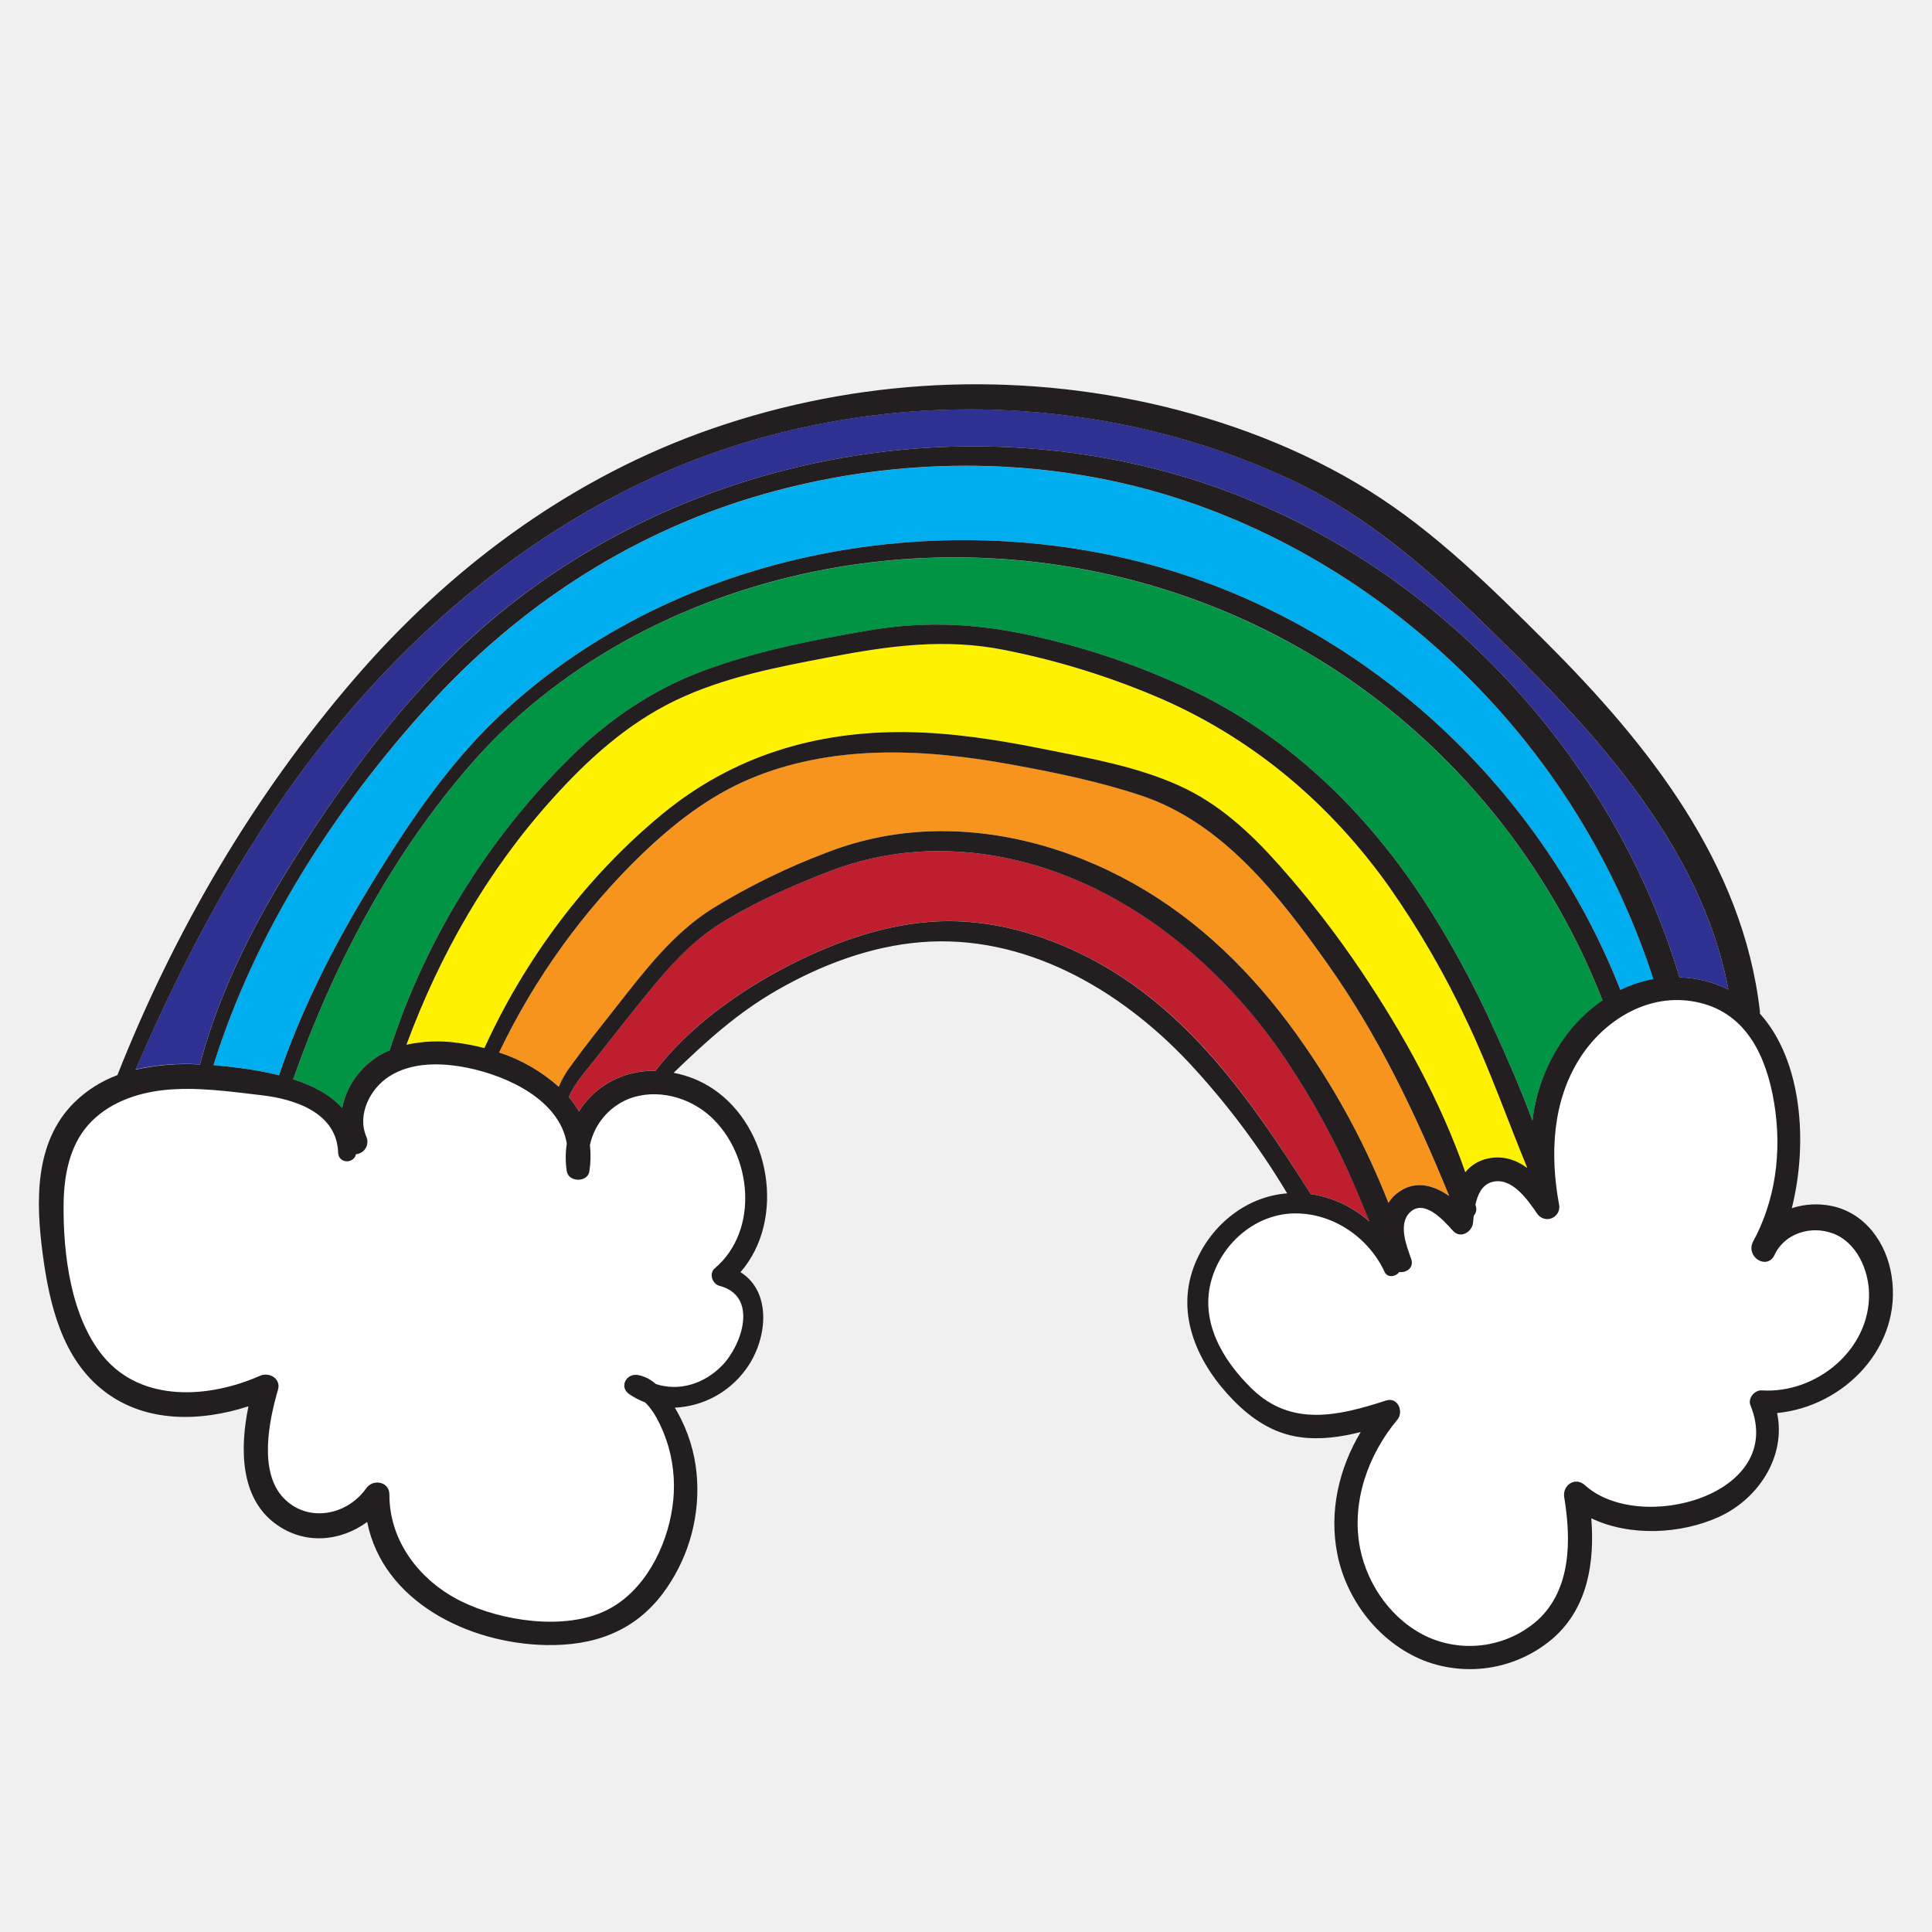
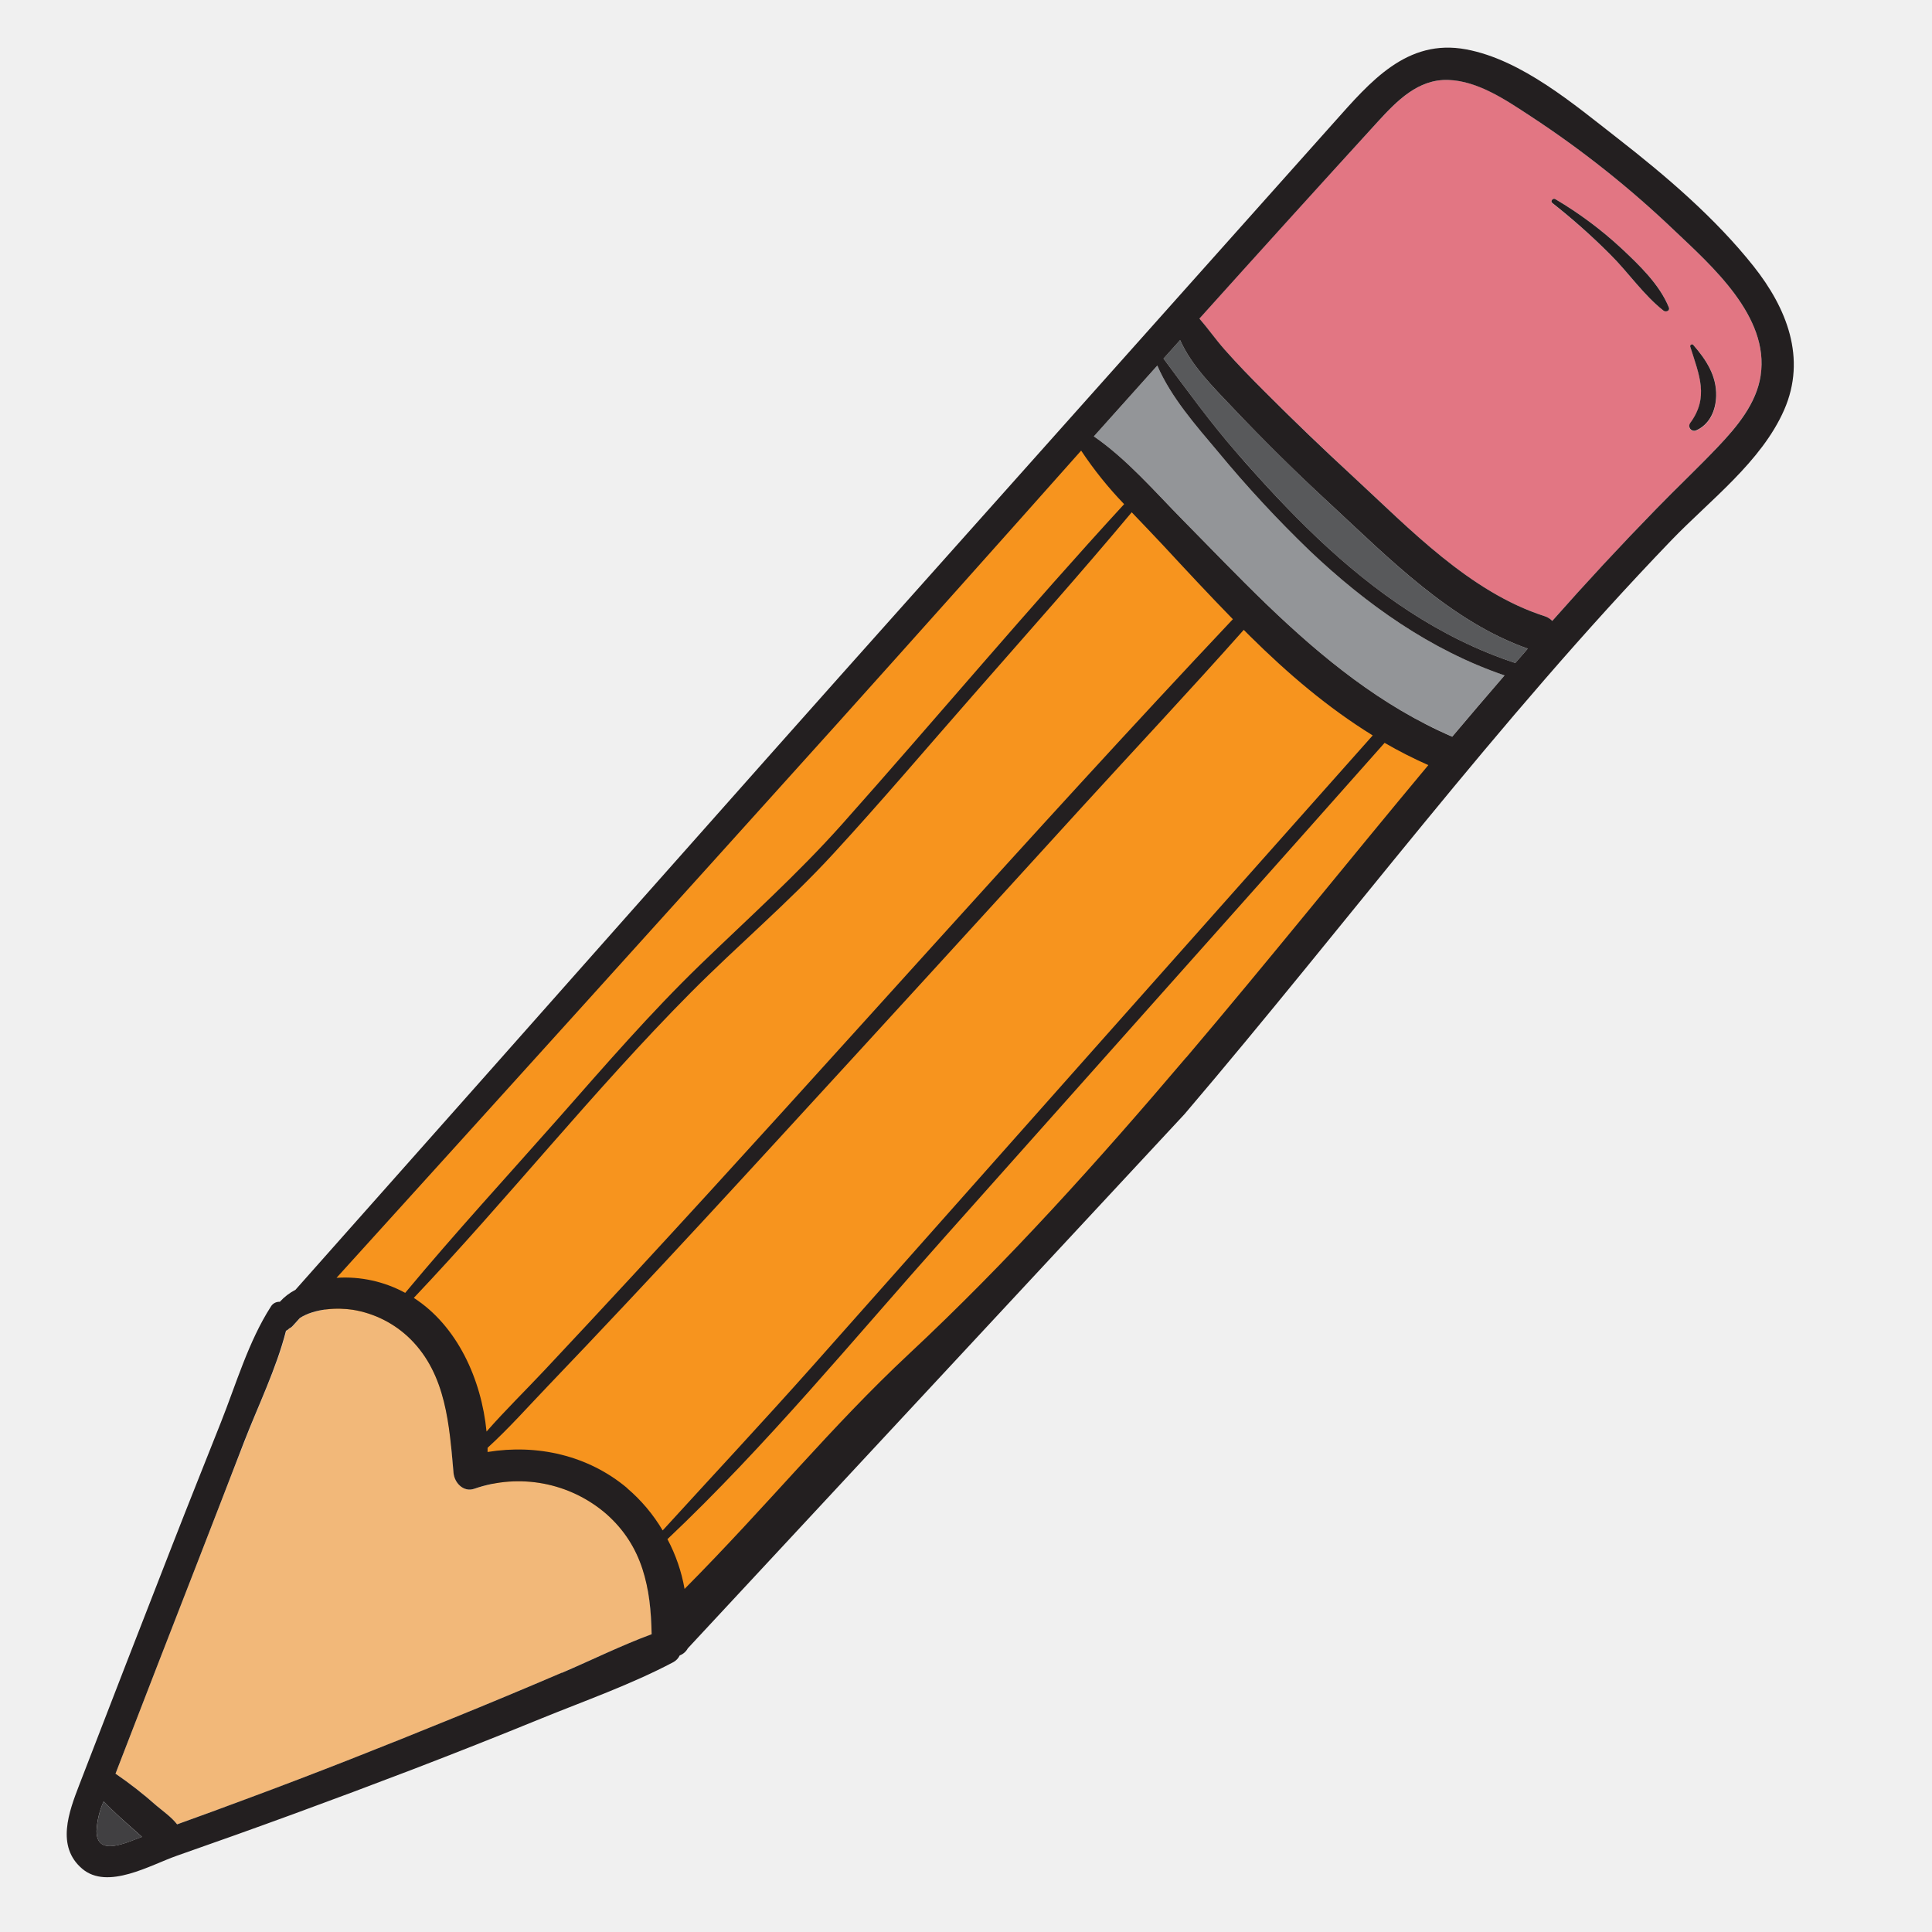
<svg xmlns="http://www.w3.org/2000/svg" id="Layer_1" data-name="Layer 1" viewBox="0 0 600 600">
  <defs>
-     <style>.cls-1{fill:#fff;}.cls-2{fill:#be1e2d;}.cls-3{fill:#00aeef;}.cls-4{fill:#009444;}.cls-5{fill:#fff200;}.cls-6{fill:#2e3192;}.cls-7{fill:#f7941e;}.cls-8{fill:#231f20;}</style>
+     <style>.cls-1{fill:#f7941e;}.cls-2{fill:#f2b879;}.cls-3{fill:#414042;}.cls-4{fill:#e27683;}.cls-5{fill:#58595b;}.cls-6{fill:#939598;}.cls-7{fill:#231f20;}</style>
  </defs>
-   <path class="cls-1" d="M569.1,383c-6.86-2.49-15,.09-18.07,6.87-2.4,4.56-8.67.54-6.75-3.95a19.08,19.08,0,0,1,1.09-2.11c6.8-13.63,8.15-29.17,5.1-44.07-2.9-14.21-9.81-26.55-25.3-28.85-14.07-2.09-27.22,6.23-34.58,17.81-8.54,13.43-9.25,30-6.43,45.26a3.75,3.75,0,0,1-6.82,2.88c-2.95-4.26-8-11.72-14.31-9.66-2.87.94-4.17,3.88-4.83,6.95l.12.41a2.92,2.92,0,0,1-.65,3c-.08.77-.14,1.5-.2,2.15-.26,2.9-3.93,5.12-6.21,2.57-2.76-3.08-8.83-10-13.29-5.85-3.93,3.65-1.14,10.48.29,14.58.94,2.71-1.5,4.35-3.72,4.05-1,1.47-3.63,2-4.52,0-4.89-10.59-15.82-18.19-27.64-18.21-12.11,0-22.64,8.93-26.06,20.33-3.91,13.05,3.34,25.28,12.49,34.16,12.24,11.89,26.92,8.42,41.65,3.62,3.67-1.2,5.57,3.44,3.47,6-9.1,10.9-14.35,25.65-11.56,39.86,2.33,11.8,10.25,22.78,21.36,27.73a31.87,31.87,0,0,0,33.74-5.31c10.59-9.66,10.48-25.17,8.31-38.26-.62-3.72,3.43-6.45,6.42-3.73,17,15.45,62.75,3.06,51.41-24.85-.87-2.12,1.32-4.72,3.49-4.58,16.86,1.1,33.67-12.59,33.35-30.1C580.32,394.27,576.54,385.69,569.1,383Z" />
-   <path class="cls-2" d="M407,370.83a35.06,35.06,0,0,1,18.31,8.51c-2.84-7-5.67-13.93-9-20.7a242.33,242.33,0,0,0-18.43-31.74c-24.66-35.58-64-63.53-108.84-62.55a95,95,0,0,0-32.32,6.57c-11.42,4.43-23.24,9.67-33.59,16.26s-17.75,15.94-25.27,25.28q-6.47,8-12.8,16.19c-2.85,3.67-6.51,7.57-8.42,12a31.78,31.78,0,0,1,3.16,4.51,27.07,27.07,0,0,1,8.43-8.48,27.79,27.79,0,0,1,15.33-4.13c10.38-13.58,25.61-24.5,40.64-32.31,14.55-7.55,30.89-13.46,47.39-14.13,16.11-.65,32.16,3.91,46.41,11.24,31,15.92,50.54,44.26,68.69,72.87A4.69,4.69,0,0,1,407,370.83Z" />
-   <path class="cls-1" d="M195.17,341.34a20,20,0,0,0-11.94,14.3,30.39,30.39,0,0,1-.17,8.16c-.52,3.5-6.46,3.46-7,0a27.33,27.33,0,0,1,0-8.61c-2.26-13.59-18.4-21-30.95-23.56-7.92-1.59-17.1-1.84-24.18,2.67-6,3.81-10.15,11.94-7.1,18.83a3.89,3.89,0,0,1-3.25,5.37c-.71,3.06-5.43,2.94-5.54-.52-.41-12.39-13.45-16.61-23.68-17.8-10.07-1.17-20.39-2.69-30.54-1.6-8.6.93-17.46,4.15-23.34,10.75s-7.58,15.85-7.7,24.46c-.2,15.42,2.19,35.37,12.42,47.61,12,14.37,33,12.81,48.54,5.92,2.87-1.27,6.64.82,5.62,4.32-2.79,9.51-6,25.35,1.63,33.51,7.49,8,19.83,5.56,25.78-2.92,2.1-3,7.2-2.1,7.19,1.95-.05,14.58,9.53,26.86,22.28,33.15,12.53,6.18,32.26,9.2,45.22,2.76,11.67-5.79,18.58-19.46,20.38-31.9a44.6,44.6,0,0,0-1.17-18.71c-1.06-3.69-3.58-10.39-7.29-13.9a24.43,24.43,0,0,1-4.88-2.54c-3.26-2.2-1.06-6.5,2.53-6a11.4,11.4,0,0,1,5.67,2.77c7.23,2.37,15.08-.05,20.63-5.8,6.12-6.33,11.34-21.51-.87-24.71-2.23-.58-3.34-3.83-1.44-5.44,13.92-11.77,11.56-35.2-1.17-47C214.13,340.68,203.85,337.87,195.17,341.34Z" />
-   <path class="cls-3" d="M513.5,304.09a233.6,233.6,0,0,0-65-100.77c-27.38-25.06-61.13-43.86-97.28-52.62-38.53-9.33-79.45-7.64-117.35,3.77-39.35,11.86-73.6,34.57-101.08,65C103.69,251.57,79.27,289.26,66.3,330.8c2.78.22,5.52.53,8.19.88a109.21,109.21,0,0,1,12.16,2.24c6.86-20.13,16.73-39.66,27.72-57.79,11.35-18.72,23.63-37.32,39.47-52.59,53.62-51.7,136.8-67.68,207.33-47.08,64.49,18.85,117.6,68.67,142.09,131A39.47,39.47,0,0,1,513.5,304.09Z" />
-   <path class="cls-4" d="M485.41,322.9a49.16,49.16,0,0,1,12.27-12.19s0,0,0,0A217.65,217.65,0,0,0,434.76,223c-54-45.44-128.38-60.86-196.27-42-35,9.73-68,28.61-92,56.09-24.81,28.35-43,62.7-55.44,98.11,5.93,1.91,11.49,4.71,15.18,8.94a24.2,24.2,0,0,1,6.39-12.18,25.22,25.22,0,0,1,8.37-5.75,225.11,225.11,0,0,1,55.9-90.73c11.93-11.81,25.41-21.12,41.18-27,16.61-6.21,34.13-9.62,51.56-12.65,18.58-3.22,35.86-2.1,54.14,2.34a232.23,232.23,0,0,1,48.56,17.26c28.78,14.3,51.79,36.77,69.4,63.43a300.59,300.59,0,0,1,22.64,41.62c4.08,9,8.09,18.18,11.57,27.53A55.84,55.84,0,0,1,485.41,322.9Z" />
-   <path class="cls-5" d="M461.06,360.05c5.07-1.48,9.47-.05,13.26,2.67-6.22-15.05-11.55-30.39-18.55-45.14a278.76,278.76,0,0,0-24.48-42.36c-18-25.26-41.44-45.28-69.87-57.88a240.53,240.53,0,0,0-49.19-15.43c-18.73-3.8-36.18-1.34-54.73,2.2-16.21,3.08-32.71,6.22-47.69,13.4s-27.29,18.39-38.33,30.64c-20.1,22.29-34.9,48.29-45.26,76.3a44.73,44.73,0,0,1,15.77-.6,66.55,66.55,0,0,1,8.45,1.64c12.68-27.8,31.77-53.4,55.44-72.83,21.75-17.84,47.39-25.6,75.37-25.3,14.4.15,28.76,2.43,42.85,5.25S352.93,238,366.2,244c12.4,5.57,22.29,14.8,31.21,24.86a308.48,308.48,0,0,1,25.25,32.61C435.59,320.67,447.36,341.9,455,364A12.09,12.09,0,0,1,461.06,360.05Z" />
-   <path class="cls-6" d="M62.09,330.55c6.33-23.91,18.1-46.34,31.39-67.05,13.69-21.35,29-42.15,47.13-60C199.19,146,288,124.7,366.65,147.76c73.43,21.53,133.06,82.75,154.94,155.75,1.3.05,2.62.16,3.95.34a35.84,35.84,0,0,1,11.23,3.47C528,261,492.58,224.44,459.9,192.74,442.22,175.6,424,160,401.65,149.3a230.57,230.57,0,0,0-66.58-19.78c-45.75-6.54-93.76.31-135.53,20.22-37.64,17.93-70.58,45.72-96.72,78-25.51,31.54-44.65,67.31-60.74,104.38A71.87,71.87,0,0,1,62.09,330.55Z" />
-   <path class="cls-7" d="M354.57,247.09c-13-4.35-26.69-7.17-40.16-9.63-14-2.56-28.32-4.21-42.59-3.7-13.38.48-26.82,2.94-39.16,8.22-12.53,5.37-23.23,13.72-33,23A214.21,214.21,0,0,0,155,326.86a51.88,51.88,0,0,1,18.6,10.65,30.36,30.36,0,0,1,4-6.82c4.55-6.29,9.44-12.37,14.24-18.47,8.74-11.12,17.37-22.41,29.49-30.06A209.35,209.35,0,0,1,257,264.67a97.84,97.84,0,0,1,32.82-6.54c23.18-.6,46.42,6.57,66.14,18.53s36.07,29,49.13,48a239.06,239.06,0,0,1,26.08,48.88,11.74,11.74,0,0,1,3.5-3.57c5.24-3.52,10.74-1.79,15.4,1.47-10.44-25.42-21.9-49.72-37.93-72.31C397.25,278.14,379.82,255.55,354.57,247.09Z" />
-   <path class="cls-8" d="M568.77,374.51a24.24,24.24,0,0,0-12.31.7c5.07-20.18,3.25-45.87-9.9-60.4a4,4,0,0,0,0-.69c-5.24-46-34.71-83-66.45-114.71-17-16.93-34.49-34.25-54.9-47-20.8-13-44.37-21.89-68.26-27.2a250.3,250.3,0,0,0-140.06,9.43c-41.78,15.43-77.75,42.43-106.71,76C78.81,247,54.09,289.25,36.46,333.89a37.92,37.92,0,0,0-13.54,8.65c-12.3,12.32-11.78,30.76-9.67,46.79,2.06,15.64,6,32.7,19.22,42.8,12.88,9.84,29.84,9.42,44.69,4.61-2.67,12.9-2.67,28.37,8.41,36.5,9,6.63,20.2,5.49,28.46-.58,4.91,24.67,31.44,37.8,55.66,38.23,14.63.25,27.2-4.1,36.18-16.06a53.93,53.93,0,0,0,10.65-34.63,48.44,48.44,0,0,0-5-19.48c-.56-1.11-1.21-2.32-1.95-3.55a28.89,28.89,0,0,0,21.91-11.7c6.83-9.05,8.48-24.14-1.51-30.39,14.22-16.38,9.28-45.08-8.64-57a33,33,0,0,0-12.13-4.91c10-9.68,19.87-18.65,32.14-25.67,13.66-7.83,28.95-13.63,44.74-14.9,32-2.59,61.55,14.51,82.89,37.14a240.22,240.22,0,0,1,30.77,40.87c-13.19,1-24.39,10.49-29,22.83-5.69,15.26,1.46,30.3,12.17,41.3,5.72,5.87,12.42,10.4,20.66,11.56,6.4.91,12.78,0,19-1.57-6.78,11.38-9.89,24.76-7.23,38,2.9,14.44,13.15,27.53,26.92,33a39.6,39.6,0,0,0,40.42-7.28c10.53-9.5,12.56-23.48,11.51-36.93,12.08,5.76,27.87,4.91,39.61-.42,12.51-5.69,20.91-19,18.09-32.27,20.91-2,39-20.65,35.56-42.58C585.91,386.1,579.33,376.68,568.77,374.51ZM102.82,227.77c26.14-32.31,59.08-60.1,96.72-78,41.77-19.91,89.78-26.76,135.53-20.22a230.57,230.57,0,0,1,66.58,19.78C424,160,442.22,175.6,459.9,192.74,492.58,224.44,528,261,536.77,307.32a35.84,35.84,0,0,0-11.23-3.47c-1.33-.18-2.65-.29-3.95-.34-21.88-73-81.51-134.22-154.94-155.75C288,124.7,199.19,146,140.61,203.54c-18.13,17.81-33.44,38.61-47.13,60-13.29,20.71-25.06,43.14-31.39,67.05a71.87,71.87,0,0,0-20,1.6C58.17,295.08,77.31,259.31,102.82,227.77Zm319.84,73.69a308.48,308.48,0,0,0-25.25-32.61c-8.92-10.06-18.81-19.29-31.21-24.86-13.27-6-27.92-8.54-42.1-11.38s-28.45-5.1-42.85-5.25c-28-.3-53.62,7.46-75.37,25.3-23.67,19.43-42.76,45-55.44,72.83a66.55,66.55,0,0,0-8.45-1.64,44.73,44.73,0,0,0-15.77.6c10.36-28,25.16-54,45.26-76.3,11-12.25,23.35-23.45,38.33-30.64s31.48-10.32,47.69-13.4c18.55-3.54,36-6,54.73-2.2a240.53,240.53,0,0,1,49.19,15.43c28.43,12.6,51.88,32.62,69.87,57.88a278.76,278.76,0,0,1,24.48,42.36c7,14.75,12.33,30.09,18.55,45.14-3.79-2.72-8.19-4.15-13.26-2.67a12.09,12.09,0,0,0-6,4C447.36,341.9,435.59,320.67,422.66,301.46Zm27.42,70c-4.66-3.26-10.16-5-15.4-1.47a11.74,11.74,0,0,0-3.5,3.57,239.06,239.06,0,0,0-26.08-48.88c-13.06-19-29.32-36-49.13-48s-43-19.13-66.14-18.53A97.84,97.84,0,0,0,257,264.67a209.35,209.35,0,0,0-35.74,17.49c-12.12,7.65-20.75,18.94-29.49,30.06-4.8,6.1-9.69,12.18-14.24,18.47a30.36,30.36,0,0,0-4,6.82A51.88,51.88,0,0,0,155,326.86,214.21,214.21,0,0,1,199.63,265c9.8-9.33,20.5-17.68,33-23,12.34-5.28,25.78-7.74,39.16-8.22,14.27-.51,28.57,1.14,42.59,3.7,13.47,2.46,27.16,5.28,40.16,9.63,25.25,8.46,42.68,31,57.58,52C428.18,321.73,439.64,346,450.08,371.45Zm14.27-51a300.59,300.59,0,0,0-22.64-41.62c-17.61-26.66-40.62-49.13-69.4-63.43a232.23,232.23,0,0,0-48.56-17.26c-18.28-4.44-35.56-5.56-54.14-2.34-17.43,3-35,6.44-51.56,12.65-15.77,5.9-29.25,15.21-41.18,27A225.11,225.11,0,0,0,121,326.18a25.22,25.22,0,0,0-8.37,5.75,24.2,24.2,0,0,0-6.39,12.18c-3.69-4.23-9.25-7-15.18-8.94,12.44-35.41,30.63-69.76,55.44-98.11,24.05-27.48,57-46.36,92-56.09,67.89-18.86,142.29-3.44,196.27,42a217.65,217.65,0,0,1,62.9,87.69s0,0,0,0a49.16,49.16,0,0,0-12.27,12.19A55.84,55.84,0,0,0,475.92,348C472.44,338.61,468.43,329.42,464.35,320.43Zm-103.18-144c-70.53-20.6-153.71-4.62-207.33,47.08-15.84,15.27-28.12,33.87-39.47,52.59-11,18.13-20.86,37.66-27.72,57.79a109.21,109.21,0,0,0-12.16-2.24c-2.67-.35-5.41-.66-8.19-.88,13-41.54,37.39-79.23,66.46-111.36,27.48-30.4,61.73-53.11,101.08-65,37.9-11.41,78.82-13.1,117.35-3.77,36.15,8.76,69.9,27.56,97.28,52.62a233.6,233.6,0,0,1,65,100.77,39.47,39.47,0,0,0-10.24,3.38C478.77,245.13,425.66,195.31,361.17,176.46ZM220.82,346.88c12.73,11.78,15.09,35.21,1.17,47-1.9,1.61-.79,4.86,1.44,5.44,12.21,3.2,7,18.38.87,24.71-5.55,5.75-13.4,8.17-20.63,5.8A11.4,11.4,0,0,0,198,427c-3.59-.5-5.79,3.8-2.53,6a24.43,24.43,0,0,0,4.88,2.54c3.71,3.51,6.23,10.21,7.29,13.9a44.6,44.6,0,0,1,1.17,18.71c-1.8,12.44-8.71,26.11-20.38,31.9-13,6.44-32.69,3.42-45.22-2.76-12.75-6.29-22.33-18.57-22.28-33.15,0-4.05-5.09-4.94-7.19-1.95-5.95,8.48-18.29,10.88-25.78,2.92-7.68-8.16-4.42-24-1.63-33.51,1-3.5-2.75-5.59-5.62-4.32-15.59,6.89-36.54,8.45-48.54-5.92-10.23-12.24-12.62-32.19-12.42-47.61.12-8.61,1.79-17.83,7.7-24.46s14.74-9.82,23.34-10.75c10.15-1.09,20.47.43,30.54,1.6,10.23,1.19,23.27,5.41,23.68,17.8.11,3.46,4.83,3.58,5.54.52a3.89,3.89,0,0,0,3.25-5.37c-3-6.89,1.12-15,7.1-18.83,7.08-4.51,16.26-4.26,24.18-2.67,12.55,2.53,28.69,10,30.95,23.56a27.33,27.33,0,0,0,0,8.61c.56,3.46,6.5,3.5,7,0a30.39,30.39,0,0,0,.17-8.16,20,20,0,0,1,11.94-14.3C203.85,337.87,214.13,340.68,220.82,346.88ZM338,297.37c-14.25-7.33-30.3-11.89-46.41-11.24-16.5.67-32.84,6.58-47.39,14.13-15,7.81-30.26,18.73-40.64,32.31a27.79,27.79,0,0,0-15.33,4.13,27.07,27.07,0,0,0-8.43,8.48,31.78,31.78,0,0,0-3.16-4.51c1.91-4.45,5.57-8.35,8.42-12q6.33-8.16,12.8-16.19c7.52-9.34,15.05-18.76,25.27-25.28s22.17-11.83,33.59-16.26A95,95,0,0,1,289,264.35c44.79-1,84.18,27,108.84,62.55a242.33,242.33,0,0,1,18.43,31.74c3.32,6.77,6.15,13.74,9,20.7A35.06,35.06,0,0,0,407,370.83a4.69,4.69,0,0,0-.3-.59C388.5,341.63,368.91,313.29,338,297.37ZM547.1,431.8c-2.17-.14-4.36,2.46-3.49,4.58,11.34,27.91-34.43,40.3-51.41,24.85-3-2.72-7,0-6.42,3.73,2.17,13.09,2.28,28.6-8.31,38.26a31.87,31.87,0,0,1-33.74,5.31c-11.11-4.95-19-15.93-21.36-27.73-2.79-14.21,2.46-29,11.56-39.86,2.1-2.52.2-7.16-3.47-6-14.73,4.8-29.41,8.27-41.65-3.62-9.15-8.88-16.4-21.11-12.49-34.16,3.42-11.4,13.95-20.35,26.06-20.33,11.82,0,22.75,7.62,27.64,18.21.89,1.92,3.55,1.43,4.52,0,2.22.3,4.66-1.34,3.72-4.05-1.43-4.1-4.22-10.93-.29-14.58,4.46-4.14,10.53,2.77,13.29,5.85,2.28,2.55,5.95.33,6.21-2.57.06-.65.12-1.38.2-2.15a2.92,2.92,0,0,0,.65-3l-.12-.41c.66-3.07,2-6,4.83-6.95,6.29-2.06,11.36,5.4,14.31,9.66a3.75,3.75,0,0,0,6.82-2.88c-2.82-15.27-2.11-31.83,6.43-45.26,7.36-11.58,20.51-19.9,34.58-17.81,15.49,2.3,22.4,14.64,25.3,28.85,3,14.9,1.7,30.44-5.1,44.07a19.08,19.08,0,0,0-1.09,2.11c-1.92,4.49,4.35,8.51,6.75,3.95,3.05-6.78,11.21-9.36,18.07-6.87,7.44,2.7,11.22,11.28,11.35,18.71C580.77,419.21,564,432.9,547.1,431.8Z" />
+   <polygon class="cls-1" points="96.23 401.48 202.41 281.34 335.21 131.72 364.83 166.96 423.04 218.53 449.6 234.36 367.38 335.5 260.66 447.81 211.64 500.92 146.28 455.98 96.23 401.48" />
+   <path class="cls-2" d="M188.27,470.12a41.72,41.72,0,0,0-40.91-7.78c-3.39,1.19-6.2-1.86-6.47-4.92-1.31-14.7-2.24-30.46-13.4-41.56a33,33,0,0,0-17.87-9.09c-4.71-.73-11.84-.43-16.46,2.55L91,411.75a3.25,3.25,0,0,1-1.1.81,2.85,2.85,0,0,1-1,.73c-3,11.74-8.73,23.31-13,34.46C71.06,460,66.36,472.26,61.58,484.5q-12.88,33-25.66,66.15l-.07.18a127.71,127.71,0,0,1,12.71,9.93c2.06,1.73,4.68,3.56,6.42,5.81q10.73-3.84,21.41-7.78c21.51-8,42.85-16.41,64.08-25.07q17.06-7,34-14.19c9.29-4,18.47-8.49,27.94-12C202.15,493.17,199.74,480.22,188.27,470.12Z" />
+   <path class="cls-3" d="M32.19,559.42A25.64,25.64,0,0,0,30,568.69c0,8.18,9.54,3.38,14.08,1.79l0,0c-.5-.45-1-.91-1.48-1.34C39.05,566,35.45,562.86,32.19,559.42Z" />
+   <path class="cls-4" d="M392.67,121.55q13.47,13.42,27.44,26.37c17.49,16.16,36.28,36,59.5,43.41a5.67,5.67,0,0,1,2.45,1.5q15.76-17.7,32.26-34.75c6.29-6.47,12.88-12.68,19.1-19.22,5.92-6.21,12-13.45,13.36-22.22,2.81-18.37-15.22-34.08-27.07-45.37a312.59,312.59,0,0,0-44.24-35.12c-7.59-5-16.31-11.06-25.73-11.32S433.87,31.31,428,37.67q-27.94,30.46-55.55,61.26c2.7,3.11,5.07,6.51,7.81,9.61C384.26,113,388.43,117.32,392.67,121.55Zm132.18,10c6-8,2.9-15,.16-23.69a.57.57,0,0,1,1-.55c3.92,4.49,7.16,9.46,7,15.67-.1,4.57-2.06,9-6.4,10.81A1.54,1.54,0,0,1,524.85,131.5ZM483,61.83a119.77,119.77,0,0,1,20.5,15.25c5.53,5.18,11.9,11.25,14.79,18.4.42,1-1,1.49-1.65,1-6.22-4.87-10.95-11.91-16.57-17.48a201.36,201.36,0,0,0-18-15.93C481.37,62.48,482.27,61.4,483,61.83Z" />
+   <path class="cls-5" d="M409.1,167.06c17.82,16.9,38.07,31.15,61.49,38.84,1.29-1.49,2.57-3,3.86-4.46-23.87-8.43-43.08-28-61.26-44.87Q397.47,142,382.7,126.48c-5.69-6-12.67-12.92-16.22-20.87l-5.15,5.75c7.35,9.9,14.48,19.76,22.63,29.12C392,149.68,400.25,158.67,409.1,167.06Z" />
+   <path class="cls-6" d="M367.24,161.38c8.7,8.82,17.28,17.77,26.2,26.37,17.11,16.51,35.58,31.56,57.55,41q8.07-9.58,16.27-19c-23-7.84-43-22.09-60.56-38.76a366.86,366.86,0,0,1-28.5-30.76c-6.77-8.08-14.52-16.8-18.79-26.71q-9.87,11-19.71,22C350,142.63,358.55,152.59,367.24,161.38Z" />
+   <path class="cls-7" d="M544.6,82.7c-11.92-15-27.14-28-42.24-39.76-13.52-10.51-29.72-24.36-47-27.6-18.49-3.47-29.9,10.16-41,22.59l-43.73,49q-43.74,49-87.42,98c-58.63,65.63-116.82,131.65-175.3,197.42q-8.09,9.09-16.15,18.21a17.12,17.12,0,0,0-4.85,3.72,3.05,3.05,0,0,0-2.81,1.53c-6.92,10.77-10.78,24.05-15.49,35.9-5,12.62-10.07,25.23-15,37.89q-14.58,37.32-29,74.73c-3.21,8.33-7.25,19.06.89,26,7.9,6.78,21.31-1.19,29.39-4q36.64-12.8,72.9-26.68Q148,541.9,168,533.73c13.68-5.57,28-10.6,41.09-17.52a4.61,4.61,0,0,0,2-2.1,4.81,4.81,0,0,0,2.52-2.21L367.87,346c50.54-59.3,97.1-122,151.21-178.24,11.93-12.39,27.94-24.35,35-40.45S554.85,95.63,544.6,82.7ZM260,224.75q38-42.31,75.76-84.81a118.78,118.78,0,0,0,13.35,16.63C319.22,189.09,290.85,223,261.48,256c-13.77,15.44-29.06,29.14-43.9,43.49-15.51,15-29.63,31.32-43.88,47.49-16,18.12-32.41,35.95-47.86,54.53a39.17,39.17,0,0,0-21.33-4.67Q182.4,310.92,260,224.75Zm91.47-65.65c3.27,3.45,6.57,6.83,9.7,10.2,7.16,7.73,14.34,15.45,21.71,23-63.18,67-124,136.35-186.55,204q-13.53,14.64-27.17,29.17c-5.92,6.31-12.28,12.52-18.06,19.11-1.59-16.21-9.07-32.79-22.59-41.51,29.3-30.92,55.86-64.43,85.87-94.68,14.57-14.67,30.39-28,44.4-43.24,14.83-16.11,29-32.84,43.45-49.3C318.73,197,335.39,178.31,351.46,159.1ZM44.05,570.48c-4.54,1.59-14,6.39-14.08-1.79a25.64,25.64,0,0,1,2.22-9.27c3.26,3.44,6.86,6.54,10.42,9.7.49.43,1,.89,1.48,1.34Zm130.41-51q-16.94,7.25-34,14.19c-21.23,8.66-42.57,17.11-64.08,25.07Q65.71,562.73,55,566.57c-1.74-2.25-4.36-4.08-6.42-5.81a127.71,127.71,0,0,0-12.71-9.93l.07-.18q12.77-33.09,25.66-66.15c4.78-12.24,9.48-24.5,14.22-36.75,4.32-11.15,10-22.72,13-34.46a2.85,2.85,0,0,0,1-.73,3.25,3.25,0,0,0,1.1-.81l2.2-2.43c4.62-3,11.75-3.28,16.46-2.55a33,33,0,0,1,17.87,9.09c11.16,11.1,12.09,26.86,13.4,41.56.27,3.06,3.08,6.11,6.47,4.92a41.72,41.72,0,0,1,40.91,7.78c11.47,10.1,13.88,23.05,14.14,37.4C192.93,511,183.75,515.56,174.46,519.53Zm20.32-57.34c-12.16-10.21-28-13.72-43.36-11.21,0-.43,0-.87,0-1.3,6.67-6.07,12.78-13,18.94-19.41q12-12.54,23.88-25.19c15.86-16.85,31.53-33.87,47.18-50.92q47.24-51.45,94.25-103.09c16.85-18.46,34-36.73,50.59-55.41.67.67,1.32,1.35,2,2,11.69,11.57,24.18,22.24,38.05,30.78q-87.06,97.89-174,195.9c-15.3,17.19-31,34-46.51,51A51.86,51.86,0,0,0,194.78,462.19Zm173.6-133.75c-27.18,32-55.3,63.32-86,92-24.49,22.88-43.67,46.75-69.78,73.06A52.06,52.06,0,0,0,207.28,478c30.69-29,57.85-62.15,85.93-93.63q44.66-50.1,89.28-100.22Q406.28,257.46,430,230.7a139.56,139.56,0,0,0,13.58,6.91C418.41,267.79,393.81,298.49,368.38,328.44ZM451,228.79c-22-9.48-40.44-24.53-57.55-41-8.92-8.6-17.5-17.55-26.2-26.37S350,142.63,339.7,135.52q9.84-11,19.71-22c4.27,9.91,12,18.63,18.79,26.71A366.86,366.86,0,0,0,406.7,171c17.55,16.67,37.58,30.92,60.56,38.76Q459.07,219.22,451,228.79Zm19.6-22.89c-23.42-7.69-43.67-21.94-61.49-38.84-8.85-8.39-17.13-17.38-25.14-26.58-8.15-9.36-15.28-19.22-22.63-29.12l5.15-5.75c3.55,8,10.53,14.86,16.22,20.87q14.74,15.55,30.49,30.09c18.18,16.86,37.39,36.44,61.26,44.87C473.16,202.92,471.88,204.41,470.59,205.9Zm76.19-89.26c-1.34,8.77-7.44,16-13.36,22.22-6.22,6.54-12.81,12.75-19.1,19.22q-16.55,17-32.26,34.75a5.67,5.67,0,0,0-2.45-1.5c-23.22-7.45-42-27.25-59.5-43.41q-14-12.91-27.44-26.37c-4.24-4.23-8.41-8.52-12.38-13-2.74-3.1-5.11-6.5-7.81-9.61Q400.13,68.18,428,37.67c5.84-6.36,12.39-13.11,21.71-12.84s18.14,6.34,25.73,11.32a312.59,312.59,0,0,1,44.24,35.12C531.56,82.56,549.59,98.27,546.78,116.64Z" />
+   <path class="cls-7" d="M500.06,79c5.62,5.57,10.35,12.61,16.57,17.48.66.53,2.07.08,1.65-1-2.89-7.15-9.26-13.22-14.79-18.4A119.77,119.77,0,0,0,483,61.83c-.72-.43-1.62.65-.92,1.2A201.36,201.36,0,0,1,500.06,79Z" />
+   <path class="cls-7" d="M526.57,133.74c4.34-1.81,6.3-6.24,6.4-10.81.15-6.21-3.09-11.18-7-15.67a.57.57,0,0,0-1,.55c2.74,8.73,5.87,15.64-.16,23.69A1.54,1.54,0,0,0,526.57,133.74Z" />
</svg>
